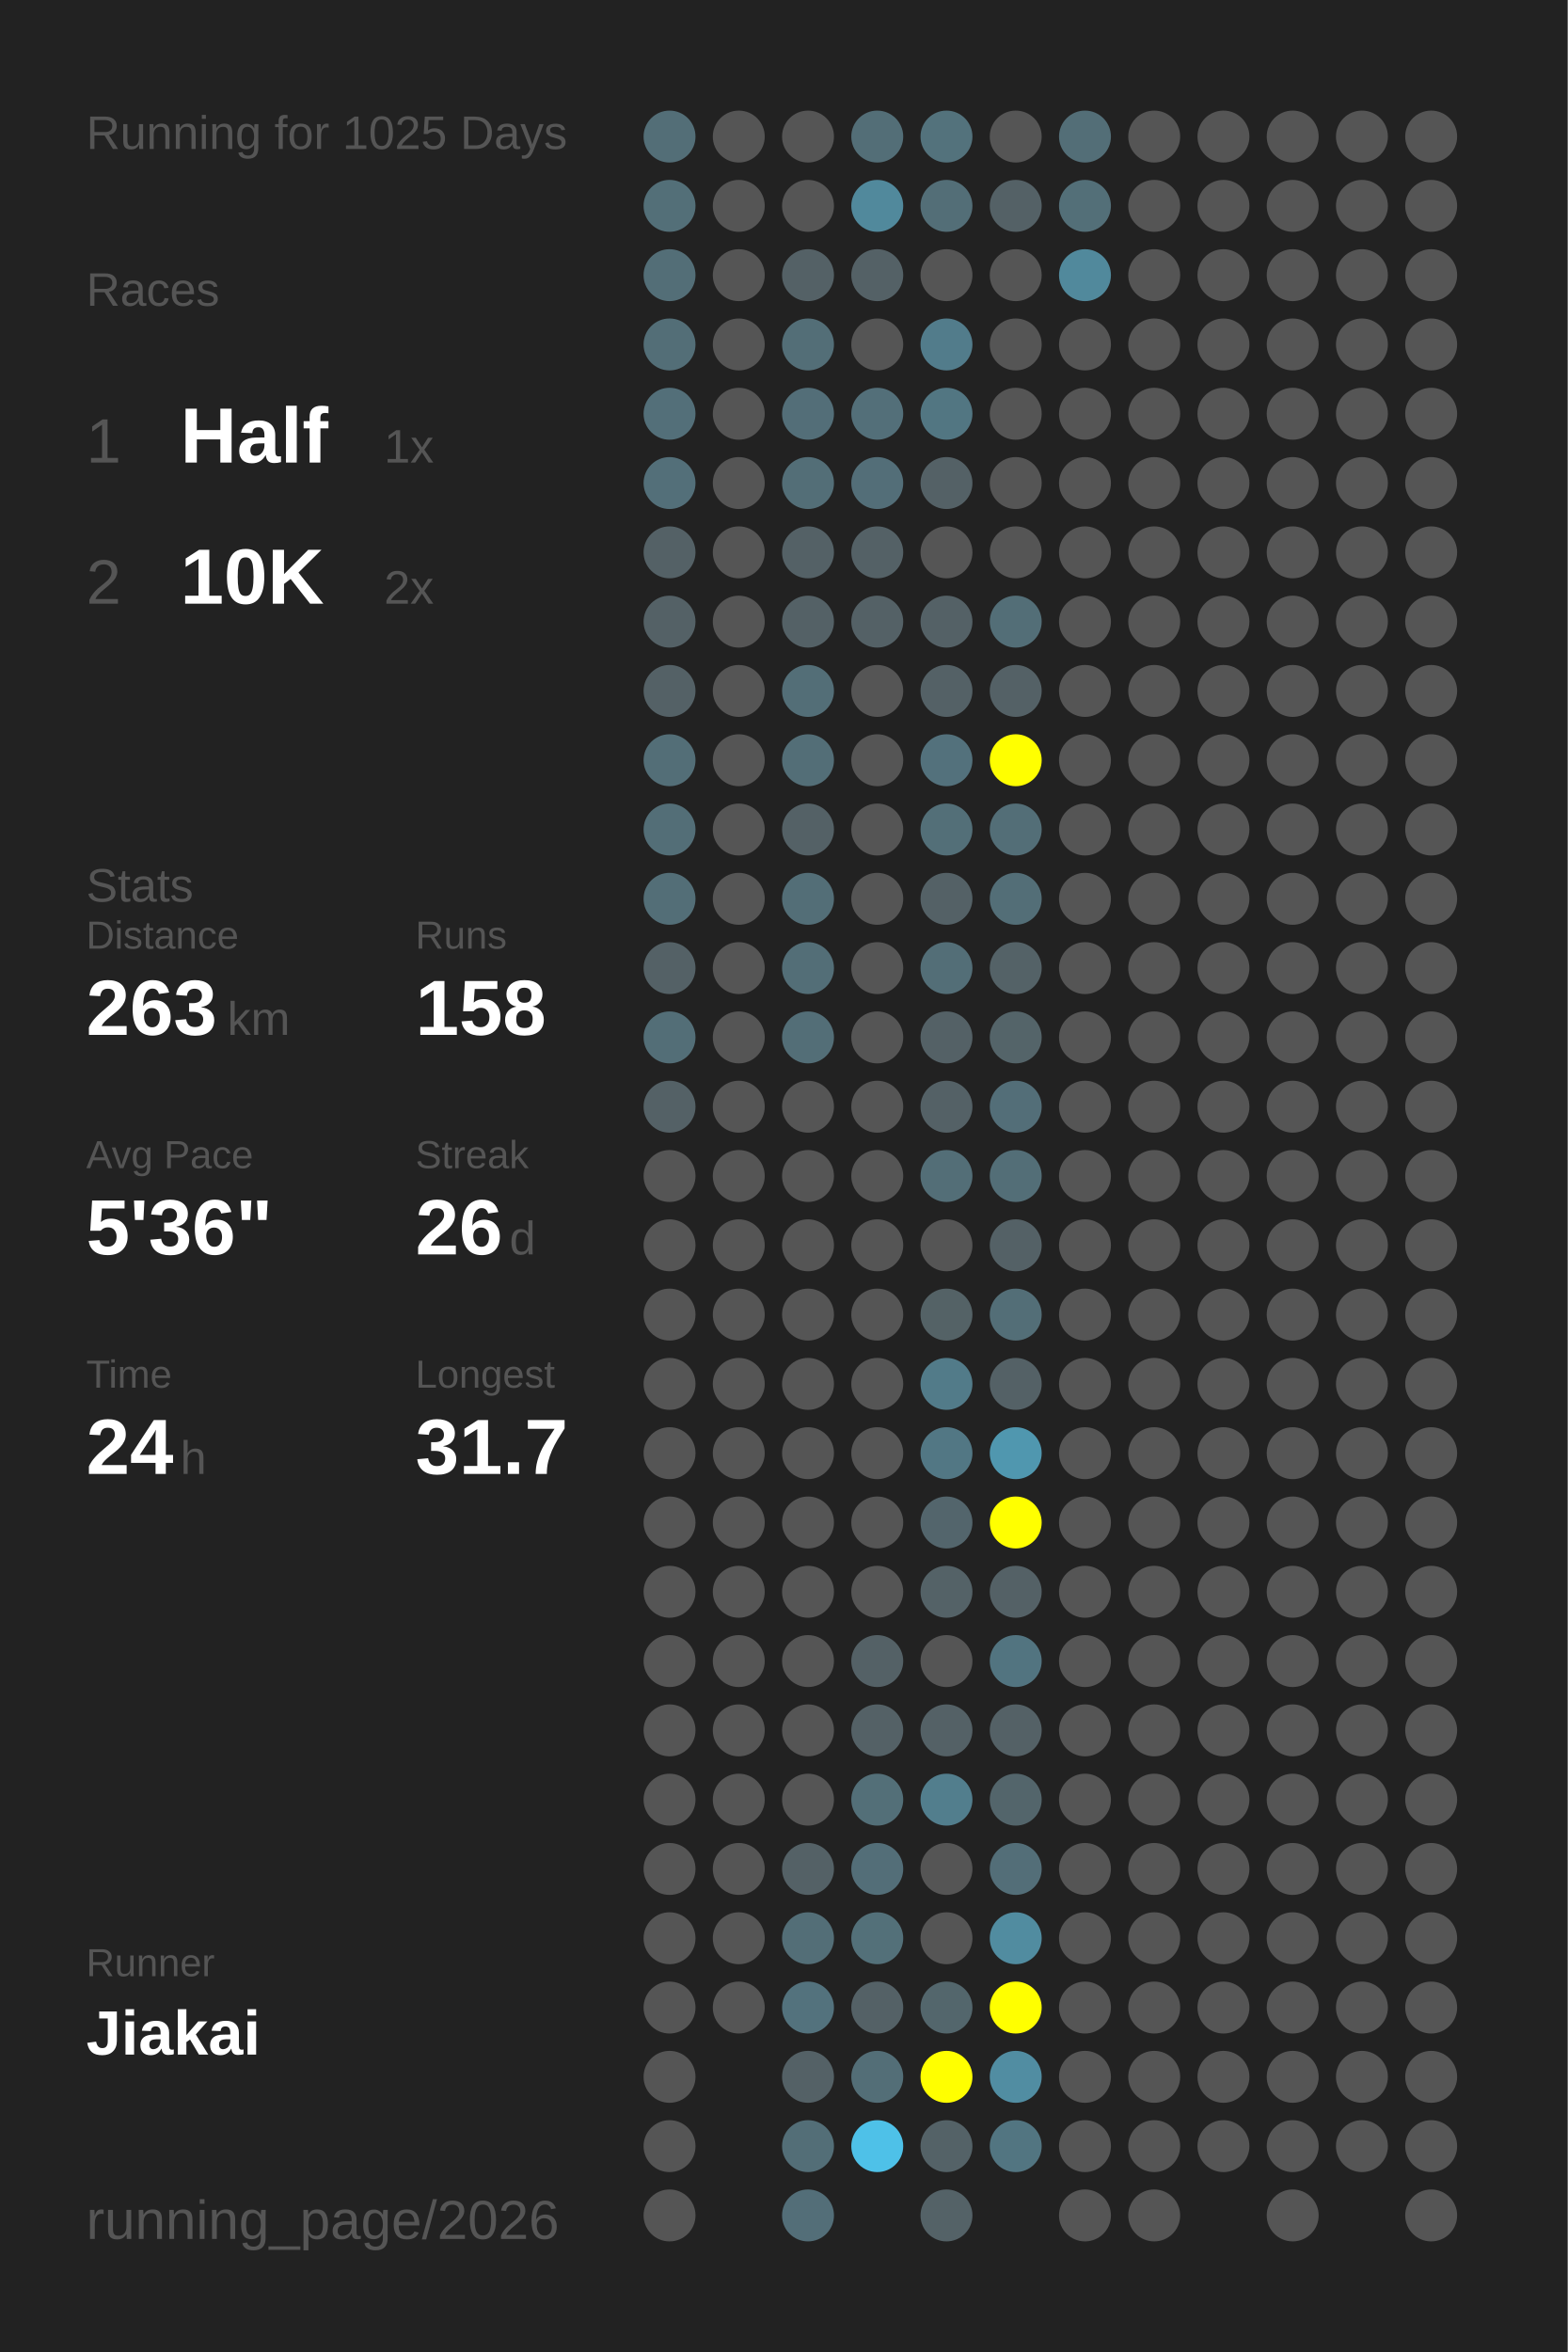
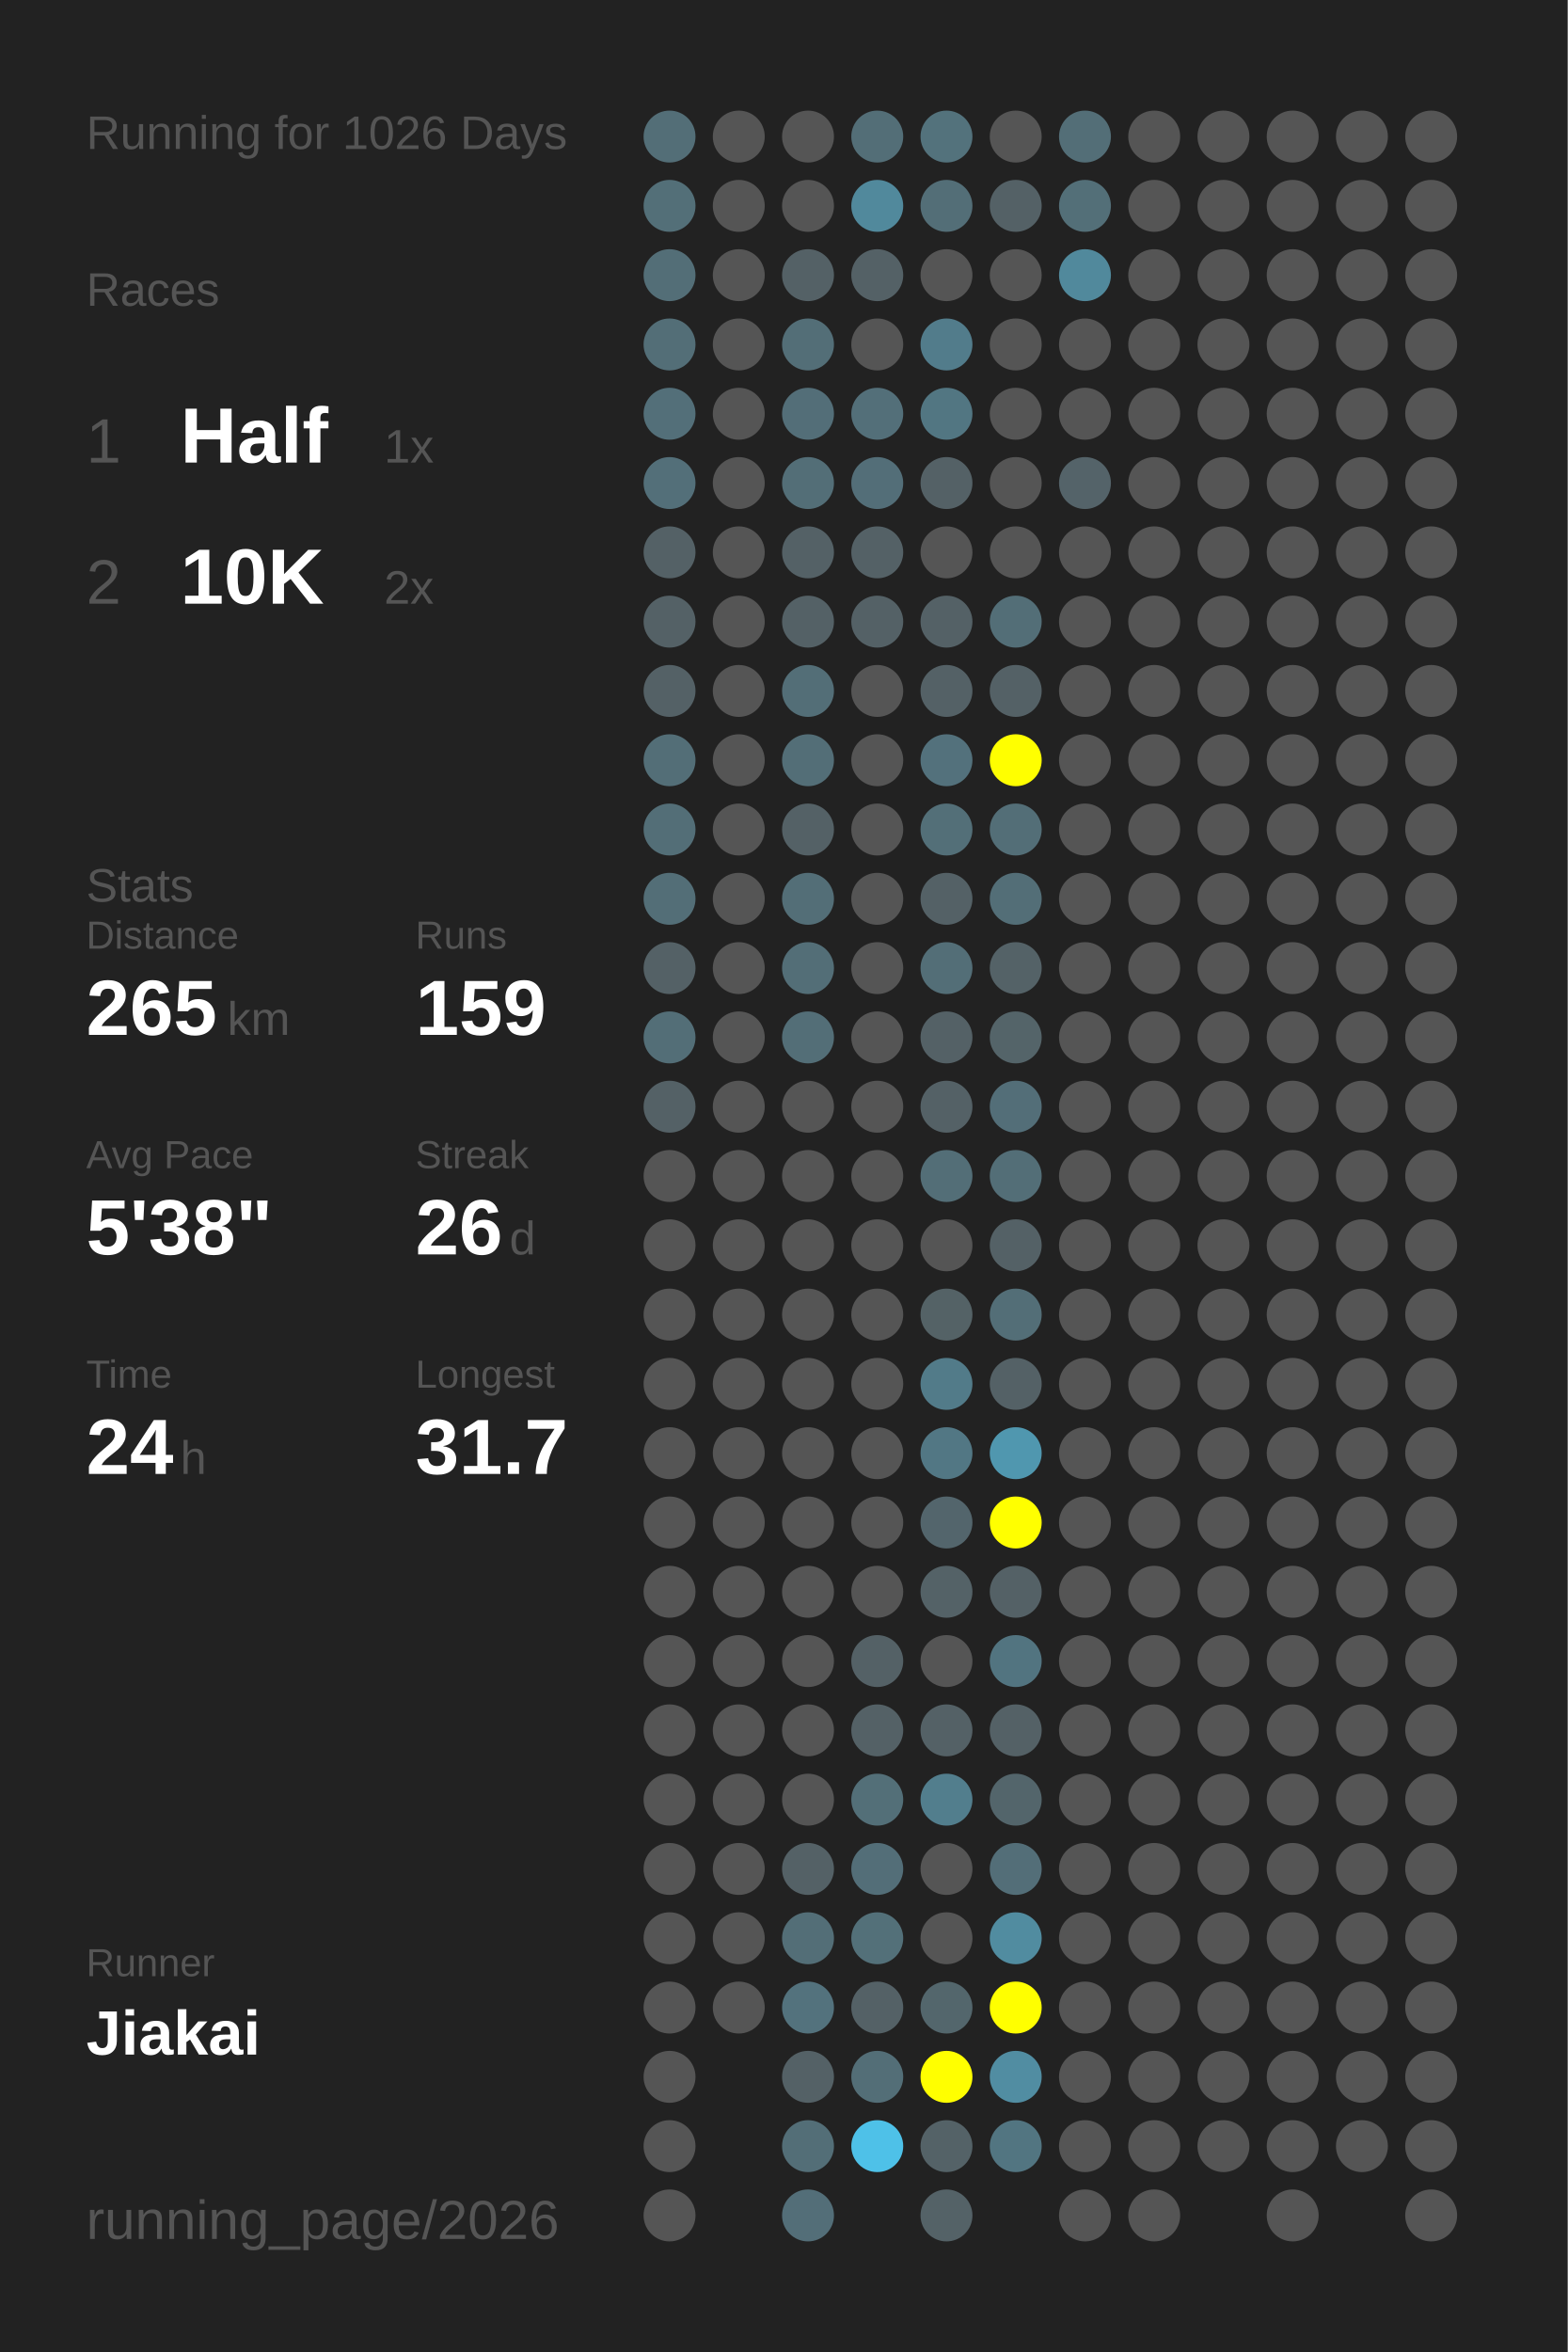
<svg xmlns="http://www.w3.org/2000/svg" baseProfile="full" height="300mm" version="1.1" viewBox="0,0,200,300" width="200mm">
  <defs />
  <rect fill="#222222" height="300" width="200" x="0" y="0" />
-   <text fill="#555555" style="font-size:6px; font-family:Arial;" x="11" y="19">Running for 1025 Days</text>
+   <text fill="#555555" style="font-size:6px; font-family:Arial;" x="11" y="19">Running for 1026 Days</text>
  <text fill="#555555" style="font-size:6px; font-family:Arial;" x="11" y="39">Races</text>
  <text fill="#555555" style="font-size:8px; font-family:Arial;" x="11" y="59">1</text>
  <text fill="#FFFFFF" style="font-size:10px; font-family:Arial; font-weight:bold;" x="23" y="59">Half</text>
  <text fill="#555555" style="font-size:6px; font-family:Arial;" x="49" y="59">1x</text>
  <text fill="#555555" style="font-size:8px; font-family:Arial;" x="11" y="77">2</text>
  <text fill="#FFFFFF" style="font-size:10px; font-family:Arial; font-weight:bold;" x="23" y="77">10K</text>
  <text fill="#555555" style="font-size:6px; font-family:Arial;" x="49" y="77">2x</text>
  <text fill="#555555" style="font-size:6px; font-family:Arial;" x="11" y="115">Stats</text>
  <text fill="#555555" style="font-size:5px; font-family:Arial;" x="11" y="121">Distance</text>
-   <text fill="#FFFFFF" style="font-size:10px; font-family:Arial; font-weight:bold;" x="11" y="132">263</text>
+   <text fill="#FFFFFF" style="font-size:10px; font-family:Arial; font-weight:bold;" x="11" y="132">265</text>
  <text fill="#555555" style="font-size:6px; font-family:Arial;" x="29" y="132">km</text>
  <text fill="#555555" style="font-size:5px; font-family:Arial;" x="53" y="121">Runs</text>
-   <text fill="#FFFFFF" style="font-size:10px; font-family:Arial; font-weight:bold;" x="53" y="132">158</text>
+   <text fill="#FFFFFF" style="font-size:10px; font-family:Arial; font-weight:bold;" x="53" y="132">159</text>
  <text fill="#555555" style="font-size:5px; font-family:Arial;" x="11" y="149">Avg Pace</text>
-   <text fill="#FFFFFF" style="font-size:10px; font-family:Arial; font-weight:bold;" x="11" y="160">5'36"</text>
+   <text fill="#FFFFFF" style="font-size:10px; font-family:Arial; font-weight:bold;" x="11" y="160">5'38"</text>
  <text fill="#555555" style="font-size:5px; font-family:Arial;" x="53" y="149">Streak</text>
  <text fill="#FFFFFF" style="font-size:10px; font-family:Arial; font-weight:bold;" x="53" y="160">26</text>
  <text fill="#555555" style="font-size:6px; font-family:Arial;" x="65" y="160">d</text>
  <text fill="#555555" style="font-size:5px; font-family:Arial;" x="11" y="177">Time</text>
  <text fill="#FFFFFF" style="font-size:10px; font-family:Arial; font-weight:bold;" x="11" y="188">24</text>
  <text fill="#555555" style="font-size:6px; font-family:Arial;" x="23" y="188">h</text>
  <text fill="#555555" style="font-size:5px; font-family:Arial;" x="53" y="177">Longest</text>
  <text fill="#FFFFFF" style="font-size:10px; font-family:Arial; font-weight:bold;" x="53" y="188">31.7</text>
  <text fill="#555555" style="font-size:5px; font-family:Arial;" x="11" y="252.065">Runner</text>
  <text fill="#FFFFFF" style="font-size:8px; font-family:Arial; font-weight:bold;" x="11" y="262.065">Jiakai</text>
  <text fill="#555555" style="font-size:7px; font-family:Arial;" x="11" y="285.581">running_page/2026</text>
  <circle cx="85.417" cy="17.419" fill="#536e77" r="3.312" />
  <circle cx="85.417" cy="26.258" fill="#536f78" r="3.312" />
  <circle cx="85.417" cy="35.097" fill="#536e77" r="3.312" />
  <circle cx="85.417" cy="43.935" fill="#536e77" r="3.312" />
  <circle cx="85.417" cy="52.774" fill="#536f79" r="3.312" />
  <circle cx="85.417" cy="61.613" fill="#536f79" r="3.312" />
  <circle cx="85.417" cy="70.452" fill="#546166" r="3.312" />
  <circle cx="85.417" cy="79.29" fill="#546166" r="3.312" />
  <circle cx="85.417" cy="88.129" fill="#546166" r="3.312" />
  <circle cx="85.417" cy="96.968" fill="#536e77" r="3.312" />
  <circle cx="85.417" cy="105.806" fill="#536e77" r="3.312" />
  <circle cx="85.417" cy="114.645" fill="#536e77" r="3.312" />
  <circle cx="85.417" cy="123.484" fill="#546166" r="3.312" />
  <circle cx="85.417" cy="132.323" fill="#536e77" r="3.312" />
  <circle cx="85.417" cy="141.161" fill="#546166" r="3.312" />
  <circle cx="85.417" cy="150" fill="#555555" r="3.312" />
  <circle cx="85.417" cy="158.839" fill="#555555" r="3.312" />
  <circle cx="85.417" cy="167.677" fill="#555555" r="3.312" />
  <circle cx="85.417" cy="176.516" fill="#555555" r="3.312" />
  <circle cx="85.417" cy="185.355" fill="#555555" r="3.312" />
  <circle cx="85.417" cy="194.194" fill="#555555" r="3.312" />
  <circle cx="85.417" cy="203.032" fill="#555555" r="3.312" />
  <circle cx="85.417" cy="211.871" fill="#555555" r="3.312" />
  <circle cx="85.417" cy="220.71" fill="#555555" r="3.312" />
  <circle cx="85.417" cy="229.548" fill="#555555" r="3.312" />
  <circle cx="85.417" cy="238.387" fill="#555555" r="3.312" />
  <circle cx="85.417" cy="247.226" fill="#555555" r="3.312" />
  <circle cx="85.417" cy="256.065" fill="#555555" r="3.312" />
  <circle cx="85.417" cy="264.903" fill="#555555" r="3.312" />
  <circle cx="85.417" cy="273.742" fill="#555555" r="3.312" />
  <circle cx="85.417" cy="282.581" fill="#555555" r="3.312" />
  <circle cx="94.25" cy="17.419" fill="#555555" r="3.312" />
  <circle cx="94.25" cy="26.258" fill="#555555" r="3.312" />
  <circle cx="94.25" cy="35.097" fill="#555555" r="3.312" />
  <circle cx="94.25" cy="43.935" fill="#555555" r="3.312" />
  <circle cx="94.25" cy="52.774" fill="#555555" r="3.312" />
  <circle cx="94.25" cy="61.613" fill="#555555" r="3.312" />
  <circle cx="94.25" cy="70.452" fill="#555555" r="3.312" />
  <circle cx="94.25" cy="79.29" fill="#555555" r="3.312" />
  <circle cx="94.25" cy="88.129" fill="#555555" r="3.312" />
  <circle cx="94.25" cy="96.968" fill="#555555" r="3.312" />
  <circle cx="94.25" cy="105.806" fill="#555555" r="3.312" />
  <circle cx="94.25" cy="114.645" fill="#555555" r="3.312" />
  <circle cx="94.25" cy="123.484" fill="#555555" r="3.312" />
  <circle cx="94.25" cy="132.323" fill="#555555" r="3.312" />
  <circle cx="94.25" cy="141.161" fill="#555555" r="3.312" />
  <circle cx="94.25" cy="150" fill="#555555" r="3.312" />
  <circle cx="94.25" cy="158.839" fill="#555555" r="3.312" />
  <circle cx="94.25" cy="167.677" fill="#555555" r="3.312" />
  <circle cx="94.25" cy="176.516" fill="#555555" r="3.312" />
  <circle cx="94.25" cy="185.355" fill="#555555" r="3.312" />
  <circle cx="94.25" cy="194.194" fill="#555555" r="3.312" />
  <circle cx="94.25" cy="203.032" fill="#555555" r="3.312" />
  <circle cx="94.25" cy="211.871" fill="#555555" r="3.312" />
  <circle cx="94.25" cy="220.71" fill="#555555" r="3.312" />
  <circle cx="94.25" cy="229.548" fill="#555555" r="3.312" />
  <circle cx="94.25" cy="238.387" fill="#555555" r="3.312" />
  <circle cx="94.25" cy="247.226" fill="#555555" r="3.312" />
  <circle cx="94.25" cy="256.065" fill="#555555" r="3.312" />
  <circle cx="103.083" cy="17.419" fill="#555555" r="3.312" />
  <circle cx="103.083" cy="26.258" fill="#555555" r="3.312" />
  <circle cx="103.083" cy="35.097" fill="#546166" r="3.312" />
  <circle cx="103.083" cy="43.935" fill="#536e77" r="3.312" />
  <circle cx="103.083" cy="52.774" fill="#536e78" r="3.312" />
  <circle cx="103.083" cy="61.613" fill="#536e77" r="3.312" />
  <circle cx="103.083" cy="70.452" fill="#546166" r="3.312" />
  <circle cx="103.083" cy="79.29" fill="#546166" r="3.312" />
  <circle cx="103.083" cy="88.129" fill="#536e77" r="3.312" />
  <circle cx="103.083" cy="96.968" fill="#536e77" r="3.312" />
  <circle cx="103.083" cy="105.806" fill="#546166" r="3.312" />
  <circle cx="103.083" cy="114.645" fill="#536e77" r="3.312" />
  <circle cx="103.083" cy="123.484" fill="#536e77" r="3.312" />
  <circle cx="103.083" cy="132.323" fill="#536e77" r="3.312" />
  <circle cx="103.083" cy="141.161" fill="#555555" r="3.312" />
  <circle cx="103.083" cy="150" fill="#555555" r="3.312" />
  <circle cx="103.083" cy="158.839" fill="#555555" r="3.312" />
  <circle cx="103.083" cy="167.677" fill="#555555" r="3.312" />
  <circle cx="103.083" cy="176.516" fill="#555555" r="3.312" />
  <circle cx="103.083" cy="185.355" fill="#555555" r="3.312" />
  <circle cx="103.083" cy="194.194" fill="#555555" r="3.312" />
  <circle cx="103.083" cy="203.032" fill="#555555" r="3.312" />
  <circle cx="103.083" cy="211.871" fill="#555555" r="3.312" />
  <circle cx="103.083" cy="220.71" fill="#555555" r="3.312" />
  <circle cx="103.083" cy="229.548" fill="#555555" r="3.312" />
  <circle cx="103.083" cy="238.387" fill="#546166" r="3.312" />
  <circle cx="103.083" cy="247.226" fill="#536e77" r="3.312" />
  <circle cx="103.083" cy="256.065" fill="#53727d" r="3.312" />
  <circle cx="103.083" cy="264.903" fill="#546166" r="3.312" />
  <circle cx="103.083" cy="273.742" fill="#536e77" r="3.312" />
  <circle cx="103.083" cy="282.581" fill="#536e78" r="3.312" />
  <circle cx="111.917" cy="17.419" fill="#536e77" r="3.312" />
  <circle cx="111.917" cy="26.258" fill="#51899c" r="3.312" />
  <circle cx="111.917" cy="35.097" fill="#546166" r="3.312" />
  <circle cx="111.917" cy="43.935" fill="#555555" r="3.312" />
  <circle cx="111.917" cy="52.774" fill="#536f79" r="3.312" />
  <circle cx="111.917" cy="61.613" fill="#536e78" r="3.312" />
  <circle cx="111.917" cy="70.452" fill="#546166" r="3.312" />
  <circle cx="111.917" cy="79.29" fill="#546166" r="3.312" />
  <circle cx="111.917" cy="88.129" fill="#555555" r="3.312" />
  <circle cx="111.917" cy="96.968" fill="#555555" r="3.312" />
  <circle cx="111.917" cy="105.806" fill="#555555" r="3.312" />
  <circle cx="111.917" cy="114.645" fill="#555555" r="3.312" />
  <circle cx="111.917" cy="123.484" fill="#555555" r="3.312" />
  <circle cx="111.917" cy="132.323" fill="#555555" r="3.312" />
  <circle cx="111.917" cy="141.161" fill="#555555" r="3.312" />
  <circle cx="111.917" cy="150" fill="#555555" r="3.312" />
  <circle cx="111.917" cy="158.839" fill="#555555" r="3.312" />
  <circle cx="111.917" cy="167.677" fill="#555555" r="3.312" />
  <circle cx="111.917" cy="176.516" fill="#555555" r="3.312" />
  <circle cx="111.917" cy="185.355" fill="#555555" r="3.312" />
  <circle cx="111.917" cy="194.194" fill="#555555" r="3.312" />
  <circle cx="111.917" cy="203.032" fill="#555555" r="3.312" />
  <circle cx="111.917" cy="211.871" fill="#546166" r="3.312" />
  <circle cx="111.917" cy="220.71" fill="#546166" r="3.312" />
  <circle cx="111.917" cy="229.548" fill="#536f78" r="3.312" />
  <circle cx="111.917" cy="238.387" fill="#536e78" r="3.312" />
  <circle cx="111.917" cy="247.226" fill="#537079" r="3.312" />
  <circle cx="111.917" cy="256.065" fill="#546166" r="3.312" />
  <circle cx="111.917" cy="264.903" fill="#536e77" r="3.312" />
  <circle cx="111.917" cy="273.742" fill="#4ec1e8" r="3.312" />
  <circle cx="120.75" cy="17.419" fill="#53727c" r="3.312" />
  <circle cx="120.75" cy="26.258" fill="#536e77" r="3.312" />
  <circle cx="120.75" cy="35.097" fill="#555555" r="3.312" />
  <circle cx="120.75" cy="43.935" fill="#527c8b" r="3.312" />
  <circle cx="120.75" cy="52.774" fill="#527682" r="3.312" />
  <circle cx="120.75" cy="61.613" fill="#546166" r="3.312" />
  <circle cx="120.75" cy="70.452" fill="#555555" r="3.312" />
  <circle cx="120.75" cy="79.29" fill="#546166" r="3.312" />
  <circle cx="120.75" cy="88.129" fill="#546166" r="3.312" />
  <circle cx="120.75" cy="96.968" fill="#53717c" r="3.312" />
  <circle cx="120.75" cy="105.806" fill="#536f78" r="3.312" />
  <circle cx="120.75" cy="114.645" fill="#546166" r="3.312" />
  <circle cx="120.75" cy="123.484" fill="#536e77" r="3.312" />
  <circle cx="120.75" cy="132.323" fill="#546166" r="3.312" />
  <circle cx="120.75" cy="141.161" fill="#546166" r="3.312" />
  <circle cx="120.75" cy="150" fill="#536e77" r="3.312" />
  <circle cx="120.75" cy="158.839" fill="#555555" r="3.312" />
  <circle cx="120.75" cy="167.677" fill="#546266" r="3.312" />
  <circle cx="120.75" cy="176.516" fill="#527b89" r="3.312" />
  <circle cx="120.75" cy="185.355" fill="#527784" r="3.312" />
  <circle cx="120.75" cy="194.194" fill="#53656c" r="3.312" />
  <circle cx="120.75" cy="203.032" fill="#546267" r="3.312" />
  <circle cx="120.75" cy="211.871" fill="#555555" r="3.312" />
  <circle cx="120.75" cy="220.71" fill="#546166" r="3.312" />
  <circle cx="120.75" cy="229.548" fill="#527e8d" r="3.312" />
  <circle cx="120.75" cy="238.387" fill="#555555" r="3.312" />
  <circle cx="120.75" cy="247.226" fill="#555555" r="3.312" />
  <circle cx="120.75" cy="256.065" fill="#53666c" r="3.312" />
  <circle cx="120.75" cy="264.903" fill="#FFFF00" r="3.312" />
  <circle cx="120.75" cy="273.742" fill="#546267" r="3.312" />
  <circle cx="120.75" cy="282.581" fill="#546267" r="3.312" />
  <circle cx="129.583" cy="17.419" fill="#555555" r="3.312" />
  <circle cx="129.583" cy="26.258" fill="#546166" r="3.312" />
  <circle cx="129.583" cy="35.097" fill="#555555" r="3.312" />
  <circle cx="129.583" cy="43.935" fill="#555555" r="3.312" />
  <circle cx="129.583" cy="52.774" fill="#555555" r="3.312" />
  <circle cx="129.583" cy="61.613" fill="#555555" r="3.312" />
  <circle cx="129.583" cy="70.452" fill="#555555" r="3.312" />
  <circle cx="129.583" cy="79.29" fill="#536e77" r="3.312" />
  <circle cx="129.583" cy="88.129" fill="#546166" r="3.312" />
  <circle cx="129.583" cy="96.968" fill="#FFFF00" r="3.312" />
  <circle cx="129.583" cy="105.806" fill="#536e77" r="3.312" />
  <circle cx="129.583" cy="114.645" fill="#536e77" r="3.312" />
  <circle cx="129.583" cy="123.484" fill="#546267" r="3.312" />
  <circle cx="129.583" cy="132.323" fill="#546469" r="3.312" />
  <circle cx="129.583" cy="141.161" fill="#536e78" r="3.312" />
  <circle cx="129.583" cy="150" fill="#536e77" r="3.312" />
  <circle cx="129.583" cy="158.839" fill="#546166" r="3.312" />
  <circle cx="129.583" cy="167.677" fill="#536e77" r="3.312" />
  <circle cx="129.583" cy="176.516" fill="#546166" r="3.312" />
  <circle cx="129.583" cy="185.355" fill="#5097af" r="3.312" />
  <circle cx="129.583" cy="194.194" fill="#FFFF00" r="3.312" />
  <circle cx="129.583" cy="203.032" fill="#546166" r="3.312" />
  <circle cx="129.583" cy="211.871" fill="#527480" r="3.312" />
  <circle cx="129.583" cy="220.71" fill="#546166" r="3.312" />
  <circle cx="129.583" cy="229.548" fill="#53656b" r="3.312" />
  <circle cx="129.583" cy="238.387" fill="#536e78" r="3.312" />
  <circle cx="129.583" cy="247.226" fill="#518ca0" r="3.312" />
  <circle cx="129.583" cy="256.065" fill="#FFFF00" r="3.312" />
  <circle cx="129.583" cy="264.903" fill="#518da2" r="3.312" />
  <circle cx="129.583" cy="273.742" fill="#527581" r="3.312" />
  <circle cx="138.417" cy="17.419" fill="#536e77" r="3.312" />
  <circle cx="138.417" cy="26.258" fill="#536f78" r="3.312" />
  <circle cx="138.417" cy="35.097" fill="#51899c" r="3.312" />
  <circle cx="138.417" cy="43.935" fill="#555555" r="3.312" />
  <circle cx="138.417" cy="52.774" fill="#555555" r="3.312" />
-   <circle cx="138.417" cy="61.613" fill="#555555" r="3.312" />
+   <circle cx="138.417" cy="61.613" fill="#546369" r="3.312" />
  <circle cx="138.417" cy="70.452" fill="#555555" r="3.312" />
  <circle cx="138.417" cy="79.29" fill="#555555" r="3.312" />
  <circle cx="138.417" cy="88.129" fill="#555555" r="3.312" />
  <circle cx="138.417" cy="96.968" fill="#555555" r="3.312" />
  <circle cx="138.417" cy="105.806" fill="#555555" r="3.312" />
  <circle cx="138.417" cy="114.645" fill="#555555" r="3.312" />
  <circle cx="138.417" cy="123.484" fill="#555555" r="3.312" />
  <circle cx="138.417" cy="132.323" fill="#555555" r="3.312" />
  <circle cx="138.417" cy="141.161" fill="#555555" r="3.312" />
  <circle cx="138.417" cy="150" fill="#555555" r="3.312" />
  <circle cx="138.417" cy="158.839" fill="#555555" r="3.312" />
  <circle cx="138.417" cy="167.677" fill="#555555" r="3.312" />
  <circle cx="138.417" cy="176.516" fill="#555555" r="3.312" />
  <circle cx="138.417" cy="185.355" fill="#555555" r="3.312" />
  <circle cx="138.417" cy="194.194" fill="#555555" r="3.312" />
  <circle cx="138.417" cy="203.032" fill="#555555" r="3.312" />
  <circle cx="138.417" cy="211.871" fill="#555555" r="3.312" />
  <circle cx="138.417" cy="220.71" fill="#555555" r="3.312" />
  <circle cx="138.417" cy="229.548" fill="#555555" r="3.312" />
  <circle cx="138.417" cy="238.387" fill="#555555" r="3.312" />
  <circle cx="138.417" cy="247.226" fill="#555555" r="3.312" />
  <circle cx="138.417" cy="256.065" fill="#555555" r="3.312" />
  <circle cx="138.417" cy="264.903" fill="#555555" r="3.312" />
  <circle cx="138.417" cy="273.742" fill="#555555" r="3.312" />
  <circle cx="138.417" cy="282.581" fill="#555555" r="3.312" />
  <circle cx="147.25" cy="17.419" fill="#555555" r="3.312" />
  <circle cx="147.25" cy="26.258" fill="#555555" r="3.312" />
  <circle cx="147.25" cy="35.097" fill="#555555" r="3.312" />
  <circle cx="147.25" cy="43.935" fill="#555555" r="3.312" />
  <circle cx="147.25" cy="52.774" fill="#555555" r="3.312" />
  <circle cx="147.25" cy="61.613" fill="#555555" r="3.312" />
  <circle cx="147.25" cy="70.452" fill="#555555" r="3.312" />
  <circle cx="147.25" cy="79.29" fill="#555555" r="3.312" />
  <circle cx="147.25" cy="88.129" fill="#555555" r="3.312" />
  <circle cx="147.25" cy="96.968" fill="#555555" r="3.312" />
  <circle cx="147.25" cy="105.806" fill="#555555" r="3.312" />
  <circle cx="147.25" cy="114.645" fill="#555555" r="3.312" />
  <circle cx="147.25" cy="123.484" fill="#555555" r="3.312" />
  <circle cx="147.25" cy="132.323" fill="#555555" r="3.312" />
  <circle cx="147.25" cy="141.161" fill="#555555" r="3.312" />
  <circle cx="147.25" cy="150" fill="#555555" r="3.312" />
  <circle cx="147.25" cy="158.839" fill="#555555" r="3.312" />
  <circle cx="147.25" cy="167.677" fill="#555555" r="3.312" />
  <circle cx="147.25" cy="176.516" fill="#555555" r="3.312" />
  <circle cx="147.25" cy="185.355" fill="#555555" r="3.312" />
  <circle cx="147.25" cy="194.194" fill="#555555" r="3.312" />
  <circle cx="147.25" cy="203.032" fill="#555555" r="3.312" />
  <circle cx="147.25" cy="211.871" fill="#555555" r="3.312" />
  <circle cx="147.25" cy="220.71" fill="#555555" r="3.312" />
  <circle cx="147.25" cy="229.548" fill="#555555" r="3.312" />
  <circle cx="147.25" cy="238.387" fill="#555555" r="3.312" />
  <circle cx="147.25" cy="247.226" fill="#555555" r="3.312" />
  <circle cx="147.25" cy="256.065" fill="#555555" r="3.312" />
  <circle cx="147.25" cy="264.903" fill="#555555" r="3.312" />
  <circle cx="147.25" cy="273.742" fill="#555555" r="3.312" />
  <circle cx="147.25" cy="282.581" fill="#555555" r="3.312" />
  <circle cx="156.083" cy="17.419" fill="#555555" r="3.312" />
  <circle cx="156.083" cy="26.258" fill="#555555" r="3.312" />
  <circle cx="156.083" cy="35.097" fill="#555555" r="3.312" />
  <circle cx="156.083" cy="43.935" fill="#555555" r="3.312" />
  <circle cx="156.083" cy="52.774" fill="#555555" r="3.312" />
  <circle cx="156.083" cy="61.613" fill="#555555" r="3.312" />
  <circle cx="156.083" cy="70.452" fill="#555555" r="3.312" />
  <circle cx="156.083" cy="79.29" fill="#555555" r="3.312" />
  <circle cx="156.083" cy="88.129" fill="#555555" r="3.312" />
  <circle cx="156.083" cy="96.968" fill="#555555" r="3.312" />
  <circle cx="156.083" cy="105.806" fill="#555555" r="3.312" />
  <circle cx="156.083" cy="114.645" fill="#555555" r="3.312" />
  <circle cx="156.083" cy="123.484" fill="#555555" r="3.312" />
  <circle cx="156.083" cy="132.323" fill="#555555" r="3.312" />
  <circle cx="156.083" cy="141.161" fill="#555555" r="3.312" />
  <circle cx="156.083" cy="150" fill="#555555" r="3.312" />
  <circle cx="156.083" cy="158.839" fill="#555555" r="3.312" />
  <circle cx="156.083" cy="167.677" fill="#555555" r="3.312" />
  <circle cx="156.083" cy="176.516" fill="#555555" r="3.312" />
  <circle cx="156.083" cy="185.355" fill="#555555" r="3.312" />
  <circle cx="156.083" cy="194.194" fill="#555555" r="3.312" />
  <circle cx="156.083" cy="203.032" fill="#555555" r="3.312" />
  <circle cx="156.083" cy="211.871" fill="#555555" r="3.312" />
  <circle cx="156.083" cy="220.71" fill="#555555" r="3.312" />
  <circle cx="156.083" cy="229.548" fill="#555555" r="3.312" />
  <circle cx="156.083" cy="238.387" fill="#555555" r="3.312" />
  <circle cx="156.083" cy="247.226" fill="#555555" r="3.312" />
  <circle cx="156.083" cy="256.065" fill="#555555" r="3.312" />
  <circle cx="156.083" cy="264.903" fill="#555555" r="3.312" />
  <circle cx="156.083" cy="273.742" fill="#555555" r="3.312" />
  <circle cx="164.917" cy="17.419" fill="#555555" r="3.312" />
  <circle cx="164.917" cy="26.258" fill="#555555" r="3.312" />
  <circle cx="164.917" cy="35.097" fill="#555555" r="3.312" />
  <circle cx="164.917" cy="43.935" fill="#555555" r="3.312" />
  <circle cx="164.917" cy="52.774" fill="#555555" r="3.312" />
  <circle cx="164.917" cy="61.613" fill="#555555" r="3.312" />
  <circle cx="164.917" cy="70.452" fill="#555555" r="3.312" />
  <circle cx="164.917" cy="79.29" fill="#555555" r="3.312" />
  <circle cx="164.917" cy="88.129" fill="#555555" r="3.312" />
  <circle cx="164.917" cy="96.968" fill="#555555" r="3.312" />
  <circle cx="164.917" cy="105.806" fill="#555555" r="3.312" />
  <circle cx="164.917" cy="114.645" fill="#555555" r="3.312" />
  <circle cx="164.917" cy="123.484" fill="#555555" r="3.312" />
  <circle cx="164.917" cy="132.323" fill="#555555" r="3.312" />
  <circle cx="164.917" cy="141.161" fill="#555555" r="3.312" />
  <circle cx="164.917" cy="150" fill="#555555" r="3.312" />
  <circle cx="164.917" cy="158.839" fill="#555555" r="3.312" />
  <circle cx="164.917" cy="167.677" fill="#555555" r="3.312" />
  <circle cx="164.917" cy="176.516" fill="#555555" r="3.312" />
  <circle cx="164.917" cy="185.355" fill="#555555" r="3.312" />
  <circle cx="164.917" cy="194.194" fill="#555555" r="3.312" />
  <circle cx="164.917" cy="203.032" fill="#555555" r="3.312" />
  <circle cx="164.917" cy="211.871" fill="#555555" r="3.312" />
  <circle cx="164.917" cy="220.71" fill="#555555" r="3.312" />
  <circle cx="164.917" cy="229.548" fill="#555555" r="3.312" />
  <circle cx="164.917" cy="238.387" fill="#555555" r="3.312" />
  <circle cx="164.917" cy="247.226" fill="#555555" r="3.312" />
  <circle cx="164.917" cy="256.065" fill="#555555" r="3.312" />
  <circle cx="164.917" cy="264.903" fill="#555555" r="3.312" />
  <circle cx="164.917" cy="273.742" fill="#555555" r="3.312" />
  <circle cx="164.917" cy="282.581" fill="#555555" r="3.312" />
  <circle cx="173.75" cy="17.419" fill="#555555" r="3.312" />
  <circle cx="173.75" cy="26.258" fill="#555555" r="3.312" />
  <circle cx="173.75" cy="35.097" fill="#555555" r="3.312" />
  <circle cx="173.75" cy="43.935" fill="#555555" r="3.312" />
  <circle cx="173.75" cy="52.774" fill="#555555" r="3.312" />
  <circle cx="173.75" cy="61.613" fill="#555555" r="3.312" />
  <circle cx="173.75" cy="70.452" fill="#555555" r="3.312" />
  <circle cx="173.75" cy="79.29" fill="#555555" r="3.312" />
  <circle cx="173.75" cy="88.129" fill="#555555" r="3.312" />
  <circle cx="173.75" cy="96.968" fill="#555555" r="3.312" />
  <circle cx="173.75" cy="105.806" fill="#555555" r="3.312" />
  <circle cx="173.75" cy="114.645" fill="#555555" r="3.312" />
  <circle cx="173.75" cy="123.484" fill="#555555" r="3.312" />
  <circle cx="173.75" cy="132.323" fill="#555555" r="3.312" />
  <circle cx="173.75" cy="141.161" fill="#555555" r="3.312" />
  <circle cx="173.75" cy="150" fill="#555555" r="3.312" />
  <circle cx="173.75" cy="158.839" fill="#555555" r="3.312" />
  <circle cx="173.75" cy="167.677" fill="#555555" r="3.312" />
  <circle cx="173.75" cy="176.516" fill="#555555" r="3.312" />
  <circle cx="173.75" cy="185.355" fill="#555555" r="3.312" />
  <circle cx="173.75" cy="194.194" fill="#555555" r="3.312" />
  <circle cx="173.75" cy="203.032" fill="#555555" r="3.312" />
  <circle cx="173.75" cy="211.871" fill="#555555" r="3.312" />
  <circle cx="173.75" cy="220.71" fill="#555555" r="3.312" />
  <circle cx="173.75" cy="229.548" fill="#555555" r="3.312" />
  <circle cx="173.75" cy="238.387" fill="#555555" r="3.312" />
  <circle cx="173.75" cy="247.226" fill="#555555" r="3.312" />
  <circle cx="173.75" cy="256.065" fill="#555555" r="3.312" />
  <circle cx="173.75" cy="264.903" fill="#555555" r="3.312" />
  <circle cx="173.75" cy="273.742" fill="#555555" r="3.312" />
  <circle cx="182.583" cy="17.419" fill="#555555" r="3.312" />
  <circle cx="182.583" cy="26.258" fill="#555555" r="3.312" />
  <circle cx="182.583" cy="35.097" fill="#555555" r="3.312" />
  <circle cx="182.583" cy="43.935" fill="#555555" r="3.312" />
  <circle cx="182.583" cy="52.774" fill="#555555" r="3.312" />
  <circle cx="182.583" cy="61.613" fill="#555555" r="3.312" />
  <circle cx="182.583" cy="70.452" fill="#555555" r="3.312" />
  <circle cx="182.583" cy="79.29" fill="#555555" r="3.312" />
  <circle cx="182.583" cy="88.129" fill="#555555" r="3.312" />
  <circle cx="182.583" cy="96.968" fill="#555555" r="3.312" />
  <circle cx="182.583" cy="105.806" fill="#555555" r="3.312" />
  <circle cx="182.583" cy="114.645" fill="#555555" r="3.312" />
  <circle cx="182.583" cy="123.484" fill="#555555" r="3.312" />
  <circle cx="182.583" cy="132.323" fill="#555555" r="3.312" />
  <circle cx="182.583" cy="141.161" fill="#555555" r="3.312" />
  <circle cx="182.583" cy="150" fill="#555555" r="3.312" />
  <circle cx="182.583" cy="158.839" fill="#555555" r="3.312" />
  <circle cx="182.583" cy="167.677" fill="#555555" r="3.312" />
  <circle cx="182.583" cy="176.516" fill="#555555" r="3.312" />
  <circle cx="182.583" cy="185.355" fill="#555555" r="3.312" />
  <circle cx="182.583" cy="194.194" fill="#555555" r="3.312" />
  <circle cx="182.583" cy="203.032" fill="#555555" r="3.312" />
  <circle cx="182.583" cy="211.871" fill="#555555" r="3.312" />
  <circle cx="182.583" cy="220.71" fill="#555555" r="3.312" />
  <circle cx="182.583" cy="229.548" fill="#555555" r="3.312" />
  <circle cx="182.583" cy="238.387" fill="#555555" r="3.312" />
  <circle cx="182.583" cy="247.226" fill="#555555" r="3.312" />
  <circle cx="182.583" cy="256.065" fill="#555555" r="3.312" />
  <circle cx="182.583" cy="264.903" fill="#555555" r="3.312" />
  <circle cx="182.583" cy="273.742" fill="#555555" r="3.312" />
  <circle cx="182.583" cy="282.581" fill="#555555" r="3.312" />
</svg>
